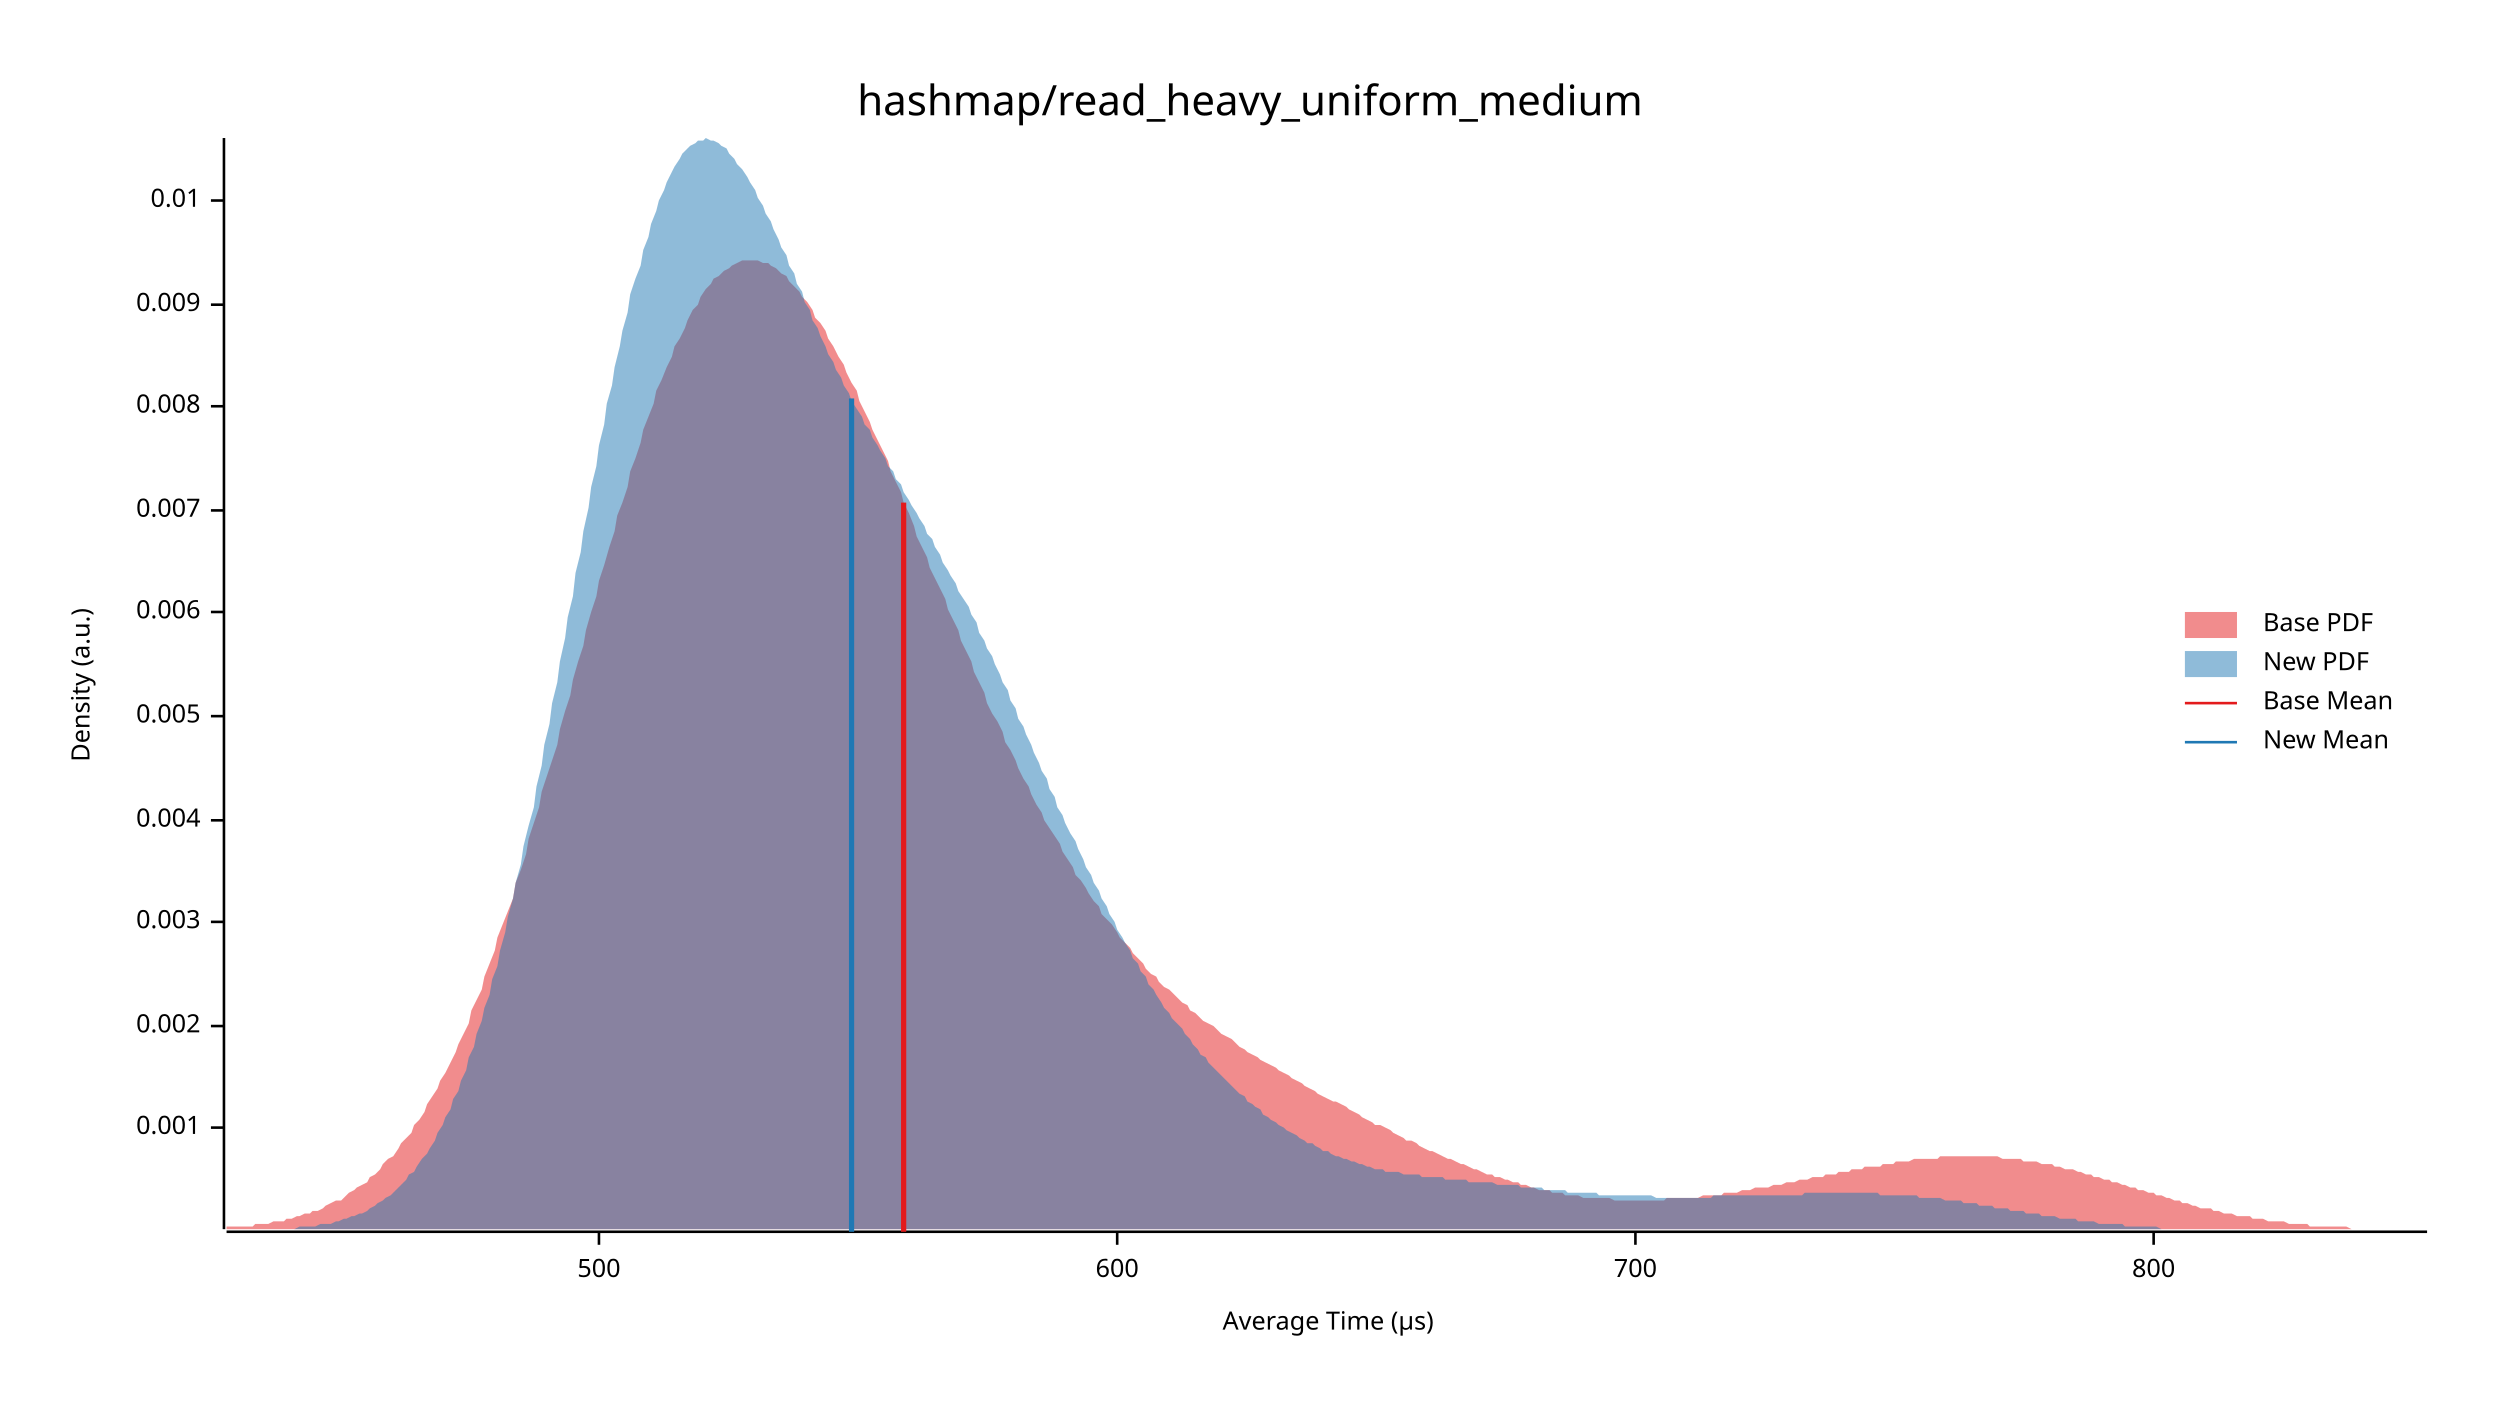
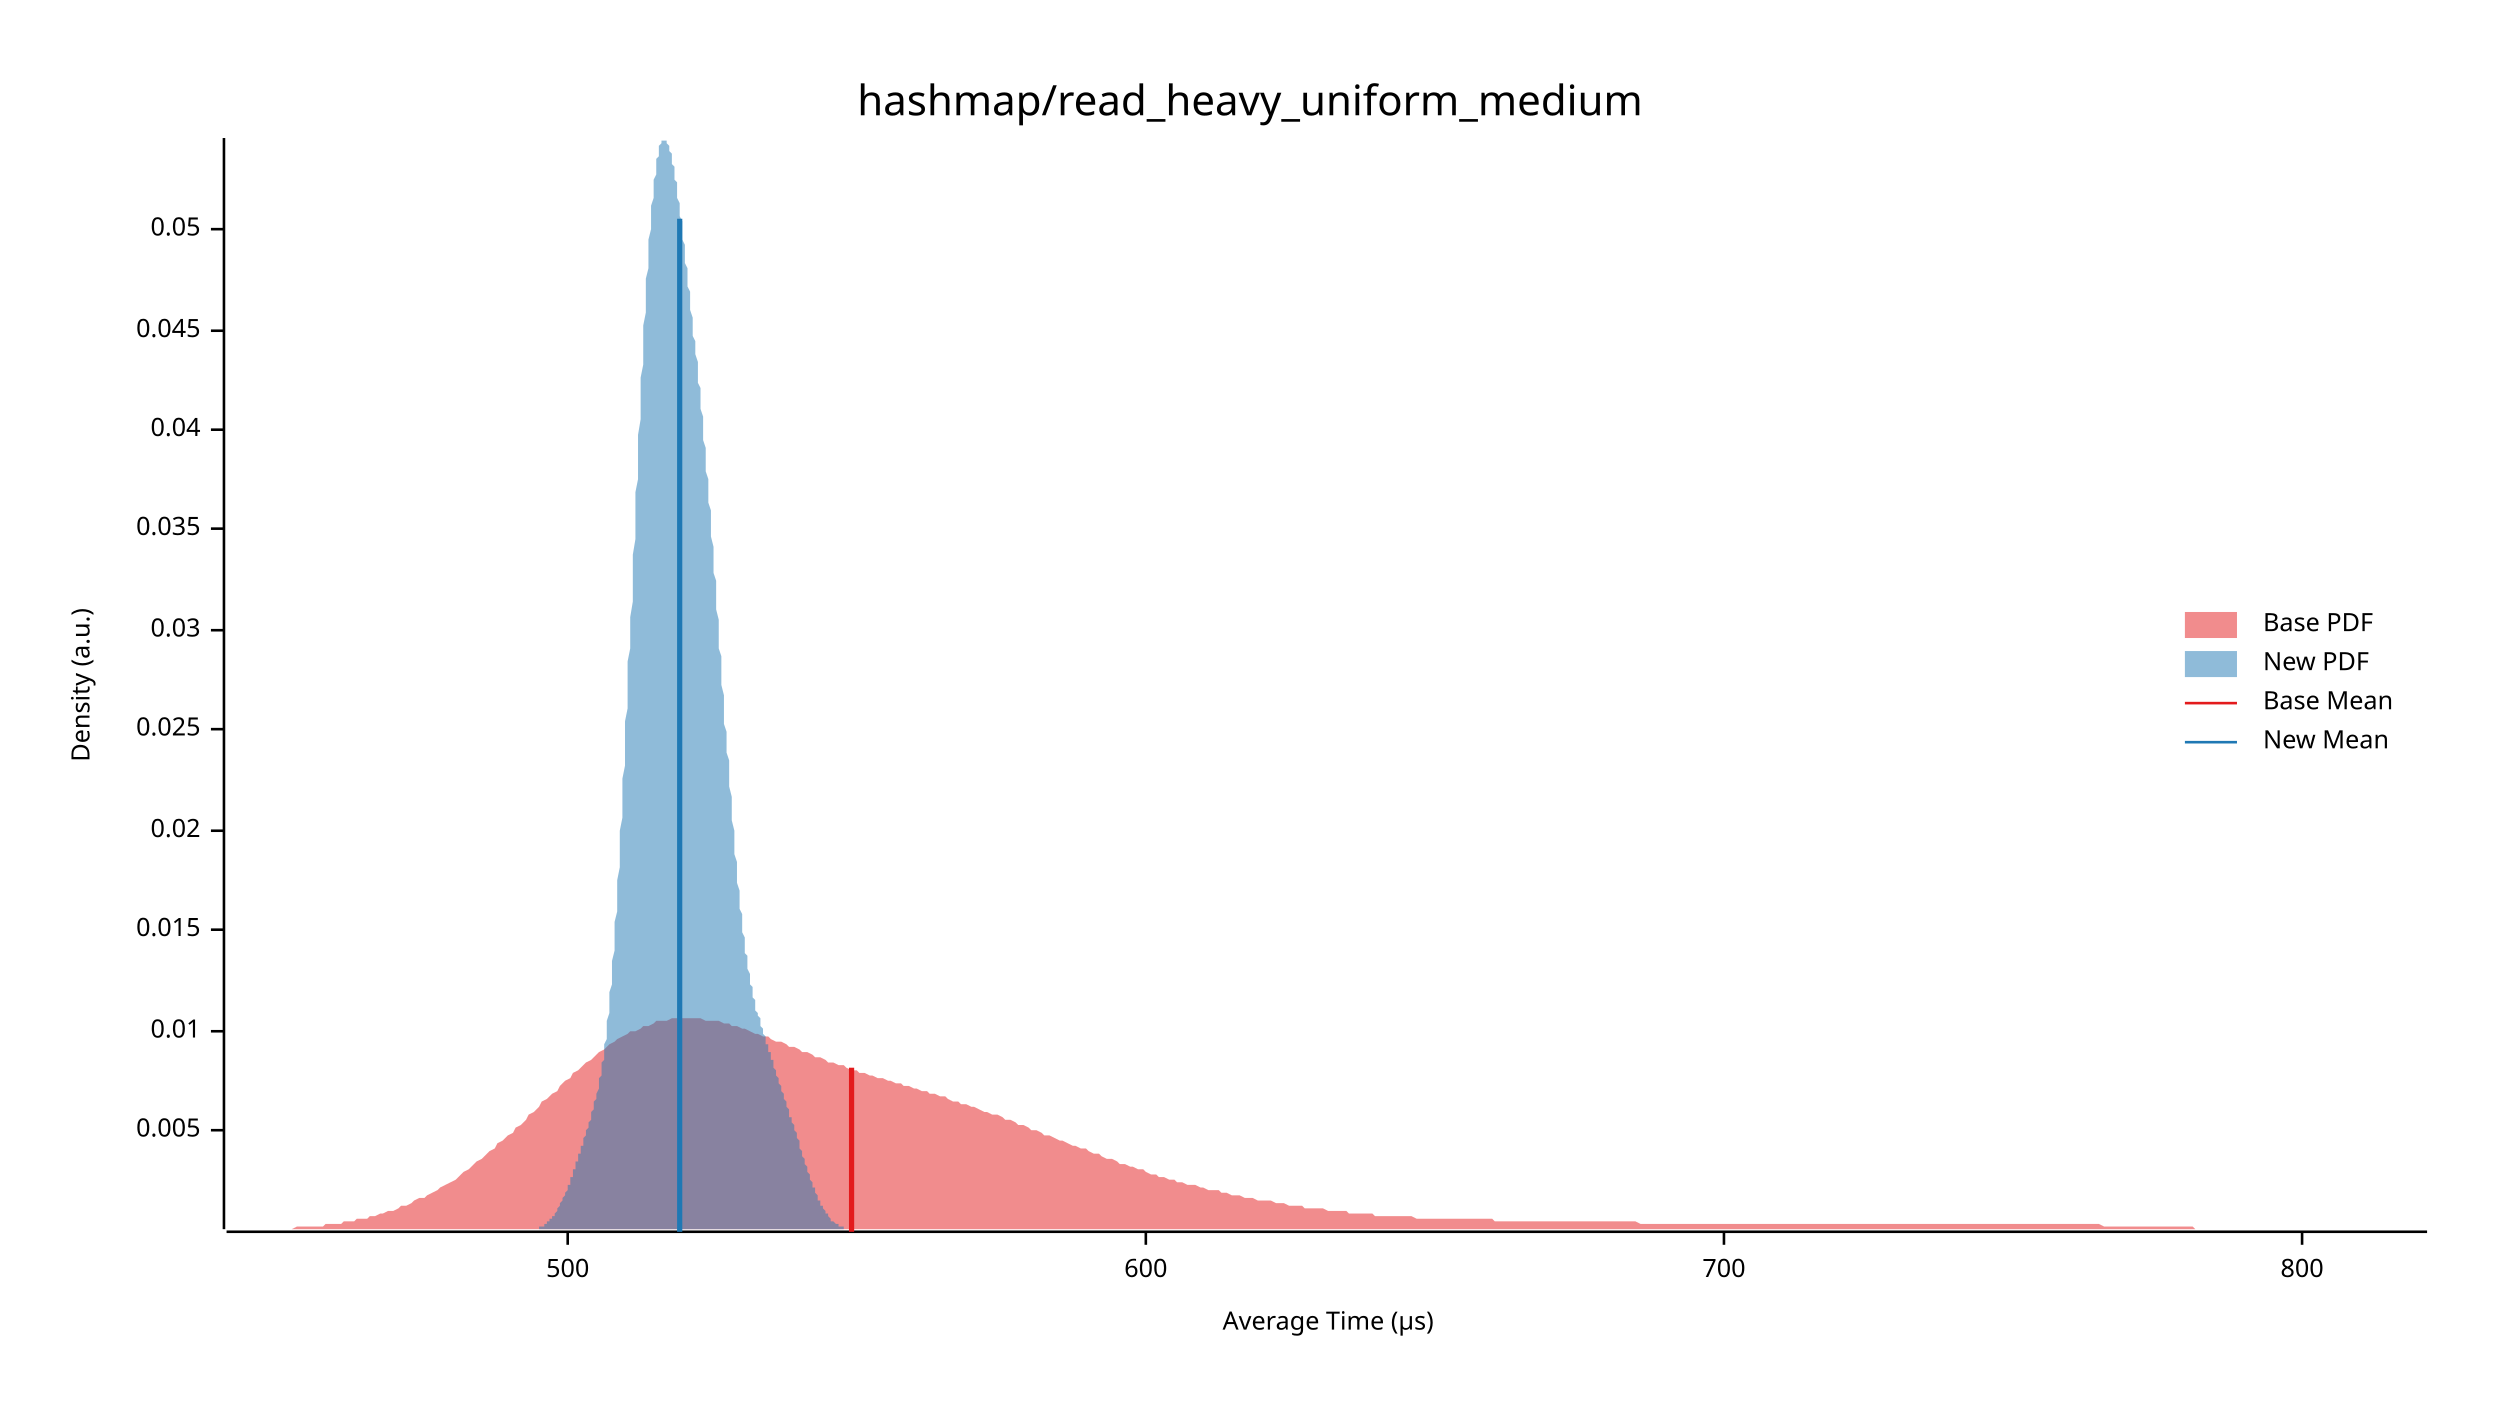
<svg xmlns="http://www.w3.org/2000/svg" width="960" height="540" viewBox="0 0 960 540">
  <text x="480" y="32" dy="0.76em" text-anchor="middle" font-family="sans-serif" font-size="16.129" opacity="1" fill="#000000">
hashmap/read_heavy_uniform_medium
</text>
  <text x="27" y="263" dy="0.76em" text-anchor="middle" font-family="sans-serif" font-size="9.677" opacity="1" fill="#000000" transform="rotate(270, 27, 263)">
Density (a.u.)
</text>
  <text x="510" y="513" dy="-0.5ex" text-anchor="middle" font-family="sans-serif" font-size="9.677" opacity="1" fill="#000000">
Average Time (µs)
</text>
  <polyline fill="none" opacity="1" stroke="#000000" stroke-width="1" points="86,53 86,472 " />
-   <text x="77" y="433" dy="0.5ex" text-anchor="end" font-family="sans-serif" font-size="9.677" opacity="1" fill="#000000">
- 0.001
- </text>
-   <polyline fill="none" opacity="1" stroke="#000000" stroke-width="1" points="81,433 86,433 " />
-   <text x="77" y="394" dy="0.5ex" text-anchor="end" font-family="sans-serif" font-size="9.677" opacity="1" fill="#000000">
- 0.002
- </text>
-   <polyline fill="none" opacity="1" stroke="#000000" stroke-width="1" points="81,394 86,394 " />
-   <text x="77" y="354" dy="0.5ex" text-anchor="end" font-family="sans-serif" font-size="9.677" opacity="1" fill="#000000">
- 0.003
- </text>
-   <polyline fill="none" opacity="1" stroke="#000000" stroke-width="1" points="81,354 86,354 " />
-   <text x="77" y="315" dy="0.5ex" text-anchor="end" font-family="sans-serif" font-size="9.677" opacity="1" fill="#000000">
- 0.004
- </text>
-   <polyline fill="none" opacity="1" stroke="#000000" stroke-width="1" points="81,315 86,315 " />
-   <text x="77" y="275" dy="0.5ex" text-anchor="end" font-family="sans-serif" font-size="9.677" opacity="1" fill="#000000">
+   <text x="77" y="434" dy="0.5ex" text-anchor="end" font-family="sans-serif" font-size="9.677" opacity="1" fill="#000000">
0.005
</text>
-   <polyline fill="none" opacity="1" stroke="#000000" stroke-width="1" points="81,275 86,275 " />
-   <text x="77" y="235" dy="0.5ex" text-anchor="end" font-family="sans-serif" font-size="9.677" opacity="1" fill="#000000">
- 0.006
- </text>
-   <polyline fill="none" opacity="1" stroke="#000000" stroke-width="1" points="81,235 86,235 " />
-   <text x="77" y="196" dy="0.5ex" text-anchor="end" font-family="sans-serif" font-size="9.677" opacity="1" fill="#000000">
- 0.007
- </text>
-   <polyline fill="none" opacity="1" stroke="#000000" stroke-width="1" points="81,196 86,196 " />
-   <text x="77" y="156" dy="0.5ex" text-anchor="end" font-family="sans-serif" font-size="9.677" opacity="1" fill="#000000">
- 0.008
- </text>
-   <polyline fill="none" opacity="1" stroke="#000000" stroke-width="1" points="81,156 86,156 " />
-   <text x="77" y="117" dy="0.5ex" text-anchor="end" font-family="sans-serif" font-size="9.677" opacity="1" fill="#000000">
- 0.009
- </text>
-   <polyline fill="none" opacity="1" stroke="#000000" stroke-width="1" points="81,117 86,117 " />
-   <text x="77" y="77" dy="0.5ex" text-anchor="end" font-family="sans-serif" font-size="9.677" opacity="1" fill="#000000">
+   <polyline fill="none" opacity="1" stroke="#000000" stroke-width="1" points="81,434 86,434 " />
+   <text x="77" y="396" dy="0.5ex" text-anchor="end" font-family="sans-serif" font-size="9.677" opacity="1" fill="#000000">
0.01
</text>
-   <polyline fill="none" opacity="1" stroke="#000000" stroke-width="1" points="81,77 86,77 " />
+   <polyline fill="none" opacity="1" stroke="#000000" stroke-width="1" points="81,396 86,396 " />
+   <text x="77" y="357" dy="0.5ex" text-anchor="end" font-family="sans-serif" font-size="9.677" opacity="1" fill="#000000">
+ 0.015
+ </text>
+   <polyline fill="none" opacity="1" stroke="#000000" stroke-width="1" points="81,357 86,357 " />
+   <text x="77" y="319" dy="0.5ex" text-anchor="end" font-family="sans-serif" font-size="9.677" opacity="1" fill="#000000">
+ 0.02
+ </text>
+   <polyline fill="none" opacity="1" stroke="#000000" stroke-width="1" points="81,319 86,319 " />
+   <text x="77" y="280" dy="0.5ex" text-anchor="end" font-family="sans-serif" font-size="9.677" opacity="1" fill="#000000">
+ 0.025
+ </text>
+   <polyline fill="none" opacity="1" stroke="#000000" stroke-width="1" points="81,280 86,280 " />
+   <text x="77" y="242" dy="0.5ex" text-anchor="end" font-family="sans-serif" font-size="9.677" opacity="1" fill="#000000">
+ 0.03
+ </text>
+   <polyline fill="none" opacity="1" stroke="#000000" stroke-width="1" points="81,242 86,242 " />
+   <text x="77" y="203" dy="0.5ex" text-anchor="end" font-family="sans-serif" font-size="9.677" opacity="1" fill="#000000">
+ 0.035
+ </text>
+   <polyline fill="none" opacity="1" stroke="#000000" stroke-width="1" points="81,203 86,203 " />
+   <text x="77" y="165" dy="0.5ex" text-anchor="end" font-family="sans-serif" font-size="9.677" opacity="1" fill="#000000">
+ 0.04
+ </text>
+   <polyline fill="none" opacity="1" stroke="#000000" stroke-width="1" points="81,165 86,165 " />
+   <text x="77" y="127" dy="0.5ex" text-anchor="end" font-family="sans-serif" font-size="9.677" opacity="1" fill="#000000">
+ 0.045
+ </text>
+   <polyline fill="none" opacity="1" stroke="#000000" stroke-width="1" points="81,127 86,127 " />
+   <text x="77" y="88" dy="0.5ex" text-anchor="end" font-family="sans-serif" font-size="9.677" opacity="1" fill="#000000">
+ 0.05
+ </text>
+   <polyline fill="none" opacity="1" stroke="#000000" stroke-width="1" points="81,88 86,88 " />
  <polyline fill="none" opacity="1" stroke="#000000" stroke-width="1" points="87,473 932,473 " />
-   <text x="230" y="483" dy="0.76em" text-anchor="middle" font-family="sans-serif" font-size="9.677" opacity="1" fill="#000000">
+   <text x="218" y="483" dy="0.76em" text-anchor="middle" font-family="sans-serif" font-size="9.677" opacity="1" fill="#000000">
500
</text>
-   <polyline fill="none" opacity="1" stroke="#000000" stroke-width="1" points="230,473 230,478 " />
-   <text x="429" y="483" dy="0.76em" text-anchor="middle" font-family="sans-serif" font-size="9.677" opacity="1" fill="#000000">
+   <polyline fill="none" opacity="1" stroke="#000000" stroke-width="1" points="218,473 218,478 " />
+   <text x="440" y="483" dy="0.76em" text-anchor="middle" font-family="sans-serif" font-size="9.677" opacity="1" fill="#000000">
600
</text>
-   <polyline fill="none" opacity="1" stroke="#000000" stroke-width="1" points="429,473 429,478 " />
-   <text x="628" y="483" dy="0.76em" text-anchor="middle" font-family="sans-serif" font-size="9.677" opacity="1" fill="#000000">
+   <polyline fill="none" opacity="1" stroke="#000000" stroke-width="1" points="440,473 440,478 " />
+   <text x="662" y="483" dy="0.76em" text-anchor="middle" font-family="sans-serif" font-size="9.677" opacity="1" fill="#000000">
700
</text>
-   <polyline fill="none" opacity="1" stroke="#000000" stroke-width="1" points="628,473 628,478 " />
-   <text x="827" y="483" dy="0.76em" text-anchor="middle" font-family="sans-serif" font-size="9.677" opacity="1" fill="#000000">
+   <polyline fill="none" opacity="1" stroke="#000000" stroke-width="1" points="662,473 662,478 " />
+   <text x="884" y="483" dy="0.76em" text-anchor="middle" font-family="sans-serif" font-size="9.677" opacity="1" fill="#000000">
800
</text>
-   <polyline fill="none" opacity="1" stroke="#000000" stroke-width="1" points="827,473 827,478 " />
-   <polygon opacity="0.5" fill="#E31A1C" points="87,471 88,471 90,471 92,471 93,471 95,471 97,471 98,470 100,470 102,470 103,470 105,469 107,469 109,469 110,468 112,468 114,467 115,467 117,466 119,466 120,465 122,465 124,464 125,463 127,462 129,461 131,461 132,460 134,458 136,457 137,456 139,455 141,454 142,452 144,451 146,449 147,447 149,445 151,444 153,441 154,439 156,437 158,435 159,432 161,430 163,427 164,424 166,421 168,418 169,415 171,412 173,408 175,404 176,401 178,397 180,393 181,388 183,384 185,380 186,375 188,370 190,365 191,360 193,355 195,350 197,345 198,339 200,334 202,328 203,322 205,316 207,310 208,304 210,298 212,292 214,286 215,280 217,273 219,267 220,261 222,254 224,248 225,242 227,235 229,229 230,223 232,217 234,210 236,204 237,198 239,193 241,187 242,181 244,176 246,170 247,165 249,160 251,155 252,150 254,146 256,141 258,137 259,133 261,130 263,126 264,123 266,119 268,117 269,114 271,111 273,109 274,107 276,106 278,104 280,103 281,102 283,101 285,100 286,100 288,100 290,100 291,100 293,101 295,101 296,102 298,103 300,105 302,106 303,108 305,110 307,112 308,114 310,116 312,119 313,122 315,124 317,127 318,130 320,133 322,137 324,140 325,143 327,147 329,150 330,154 332,158 334,162 335,165 337,169 339,173 341,177 342,181 344,185 346,189 347,193 349,197 351,202 352,206 354,210 356,214 357,218 359,222 361,226 363,230 364,234 366,238 368,242 369,246 371,250 373,254 374,258 376,262 378,266 379,270 381,274 383,277 385,281 386,285 388,288 390,292 391,295 393,299 395,302 396,305 398,309 400,312 401,315 403,318 405,321 407,324 408,327 410,330 412,333 413,336 415,338 417,341 418,343 420,346 422,348 423,351 425,353 427,355 429,358 430,360 432,362 434,364 435,366 437,368 439,370 440,372 442,374 444,375 445,377 447,379 449,380 451,382 452,383 454,385 456,386 457,388 459,389 461,391 462,392 464,393 466,394 468,396 469,397 471,398 473,399 474,400 476,402 478,403 479,404 481,405 483,406 484,407 486,408 488,409 490,410 491,411 493,412 495,413 496,414 498,415 500,416 501,417 503,418 505,419 506,420 508,421 510,422 512,423 513,423 515,424 517,425 518,426 520,427 522,428 523,429 525,430 527,431 528,432 530,432 532,433 534,434 535,435 537,436 539,437 540,438 542,438 544,439 545,440 547,441 549,442 550,442 552,443 554,444 556,445 557,445 559,446 561,447 562,447 564,448 566,449 567,449 569,450 571,451 573,451 574,452 576,452 578,453 579,453 581,454 583,454 584,455 586,455 588,456 589,456 591,457 593,457 595,457 596,458 598,458 600,458 601,459 603,459 605,459 606,459 608,460 610,460 611,460 613,460 615,460 617,460 618,460 620,461 622,461 623,461 625,461 627,461 628,461 630,461 632,461 633,461 635,461 637,461 639,461 640,460 642,460 644,460 645,460 647,460 649,460 650,460 652,460 654,459 655,459 657,459 659,459 661,459 662,458 664,458 666,458 667,458 669,457 671,457 672,457 674,456 676,456 677,456 679,456 681,455 683,455 684,455 686,454 688,454 689,454 691,453 693,453 694,453 696,452 698,452 700,452 701,451 703,451 705,451 706,450 708,450 710,450 711,449 713,449 715,449 716,448 718,448 720,448 722,448 723,447 725,447 727,447 728,446 730,446 732,446 733,446 735,445 737,445 738,445 740,445 742,445 744,445 745,444 747,444 749,444 750,444 752,444 754,444 755,444 757,444 759,444 760,444 762,444 764,444 766,444 767,444 769,445 771,445 772,445 774,445 776,445 777,446 779,446 781,446 782,446 784,447 786,447 788,447 789,448 791,448 793,449 794,449 796,449 798,450 799,450 801,451 803,451 804,452 806,452 808,453 810,453 811,454 813,454 815,455 816,455 818,456 820,456 821,457 823,457 825,458 827,458 828,459 830,459 832,460 833,460 835,461 837,461 838,462 840,462 842,463 843,463 845,464 847,464 849,464 850,465 852,465 854,466 855,466 857,466 859,467 860,467 862,467 864,467 865,468 867,468 869,468 871,469 872,469 874,469 876,469 877,469 879,470 881,470 882,470 884,470 886,470 887,471 889,471 891,471 893,471 894,471 896,471 898,471 899,471 901,471 903,472 904,472 906,472 908,472 909,472 911,472 913,472 915,472 916,472 918,472 920,472 921,472 923,472 925,472 926,472 928,472 930,472 932,472 932,472 87,472 " />
-   <polygon opacity="0.5" fill="#1F78B4" points="112,472 113,472 115,471 116,471 118,471 120,471 121,471 123,470 124,470 126,470 127,470 129,469 130,469 132,468 133,468 135,467 136,467 138,466 139,466 141,465 142,464 144,463 145,462 147,461 148,460 150,459 151,458 153,456 154,455 156,453 157,451 159,450 160,448 162,445 164,443 165,441 167,438 168,435 170,432 171,429 173,426 174,422 176,419 177,415 179,411 180,406 182,402 183,397 185,392 186,387 188,382 189,376 191,371 192,365 194,358 195,352 197,345 198,339 200,332 201,325 203,317 205,310 206,302 208,294 209,286 211,278 212,270 214,262 215,254 217,245 218,237 220,229 221,220 223,212 224,204 226,195 227,187 229,179 230,171 232,163 233,155 235,148 236,141 238,133 239,127 241,120 242,113 244,107 246,102 247,96 249,91 250,86 252,81 253,77 255,73 256,70 258,66 259,64 261,61 262,59 264,57 265,56 267,55 268,54 270,54 271,53 273,54 274,54 276,55 277,56 279,57 280,59 282,61 283,63 285,65 287,68 288,70 290,73 291,76 293,79 294,82 296,85 297,88 299,92 300,95 302,98 303,102 305,105 306,109 308,112 309,116 311,119 312,123 314,126 315,129 317,133 318,136 320,139 321,142 323,145 324,148 326,151 327,154 329,157 331,160 332,163 334,165 335,168 337,171 338,173 340,176 341,179 343,181 344,184 346,186 347,189 349,192 350,194 352,197 353,199 355,202 356,205 358,207 359,210 361,213 362,216 364,219 365,221 367,224 368,227 370,230 372,233 373,236 375,239 376,243 378,246 379,249 381,252 382,255 384,259 385,262 387,265 388,269 390,272 391,276 393,279 394,282 396,286 397,289 399,293 400,296 402,299 403,303 405,306 406,310 408,313 409,316 411,320 413,323 414,326 416,330 417,333 419,336 420,339 422,342 423,345 425,348 426,351 428,354 429,357 431,360 432,362 434,365 435,368 437,370 438,373 440,375 441,378 443,380 444,382 446,385 447,387 449,389 450,391 452,393 454,395 455,397 457,399 458,401 460,403 461,405 463,406 464,408 466,410 467,411 469,413 470,414 472,416 473,417 475,419 476,420 478,421 479,423 481,424 482,425 484,426 485,428 487,429 488,430 490,431 491,432 493,433 494,434 496,435 498,436 499,437 501,438 502,439 504,439 505,440 507,441 508,442 510,442 511,443 513,444 514,444 516,445 517,445 519,446 520,446 522,447 523,447 525,448 526,448 528,449 529,449 531,449 532,450 534,450 535,450 537,450 539,451 540,451 542,451 543,451 545,451 546,452 548,452 549,452 551,452 552,452 554,452 555,453 557,453 558,453 560,453 561,453 563,453 564,454 566,454 567,454 569,454 570,454 572,454 573,454 575,455 576,455 578,455 580,455 581,455 583,455 584,456 586,456 587,456 589,456 590,456 592,456 593,457 595,457 596,457 598,457 599,457 601,457 602,458 604,458 605,458 607,458 608,458 610,458 611,458 613,458 614,459 616,459 617,459 619,459 621,459 622,459 624,459 625,459 627,459 628,459 630,459 631,459 633,459 634,459 636,460 637,460 639,460 640,460 642,460 643,460 645,460 646,460 648,460 649,460 651,460 652,460 654,460 655,460 657,460 658,459 660,459 661,459 663,459 665,459 666,459 668,459 669,459 671,459 672,459 674,459 675,459 677,459 678,459 680,459 681,459 683,459 684,459 686,459 687,459 689,459 690,459 692,459 693,458 695,458 696,458 698,458 699,458 701,458 702,458 704,458 706,458 707,458 709,458 710,458 712,458 713,458 715,458 716,458 718,458 719,458 721,458 722,459 724,459 725,459 727,459 728,459 730,459 731,459 733,459 734,459 736,459 737,460 739,460 740,460 742,460 743,460 745,460 747,461 748,461 750,461 751,461 753,461 754,462 756,462 757,462 759,462 760,463 762,463 763,463 765,463 766,464 768,464 769,464 771,464 772,465 774,465 775,465 777,465 778,466 780,466 781,466 783,466 784,467 786,467 788,467 789,467 791,468 792,468 794,468 795,468 797,468 798,469 800,469 801,469 803,469 804,469 806,470 807,470 809,470 810,470 812,470 813,470 815,470 816,471 818,471 819,471 821,471 822,471 824,471 825,471 827,471 828,471 830,472 832,472 833,472 835,472 836,472 838,472 839,472 841,472 842,472 844,472 845,472 847,472 848,472 850,472 851,472 853,472 854,472 856,472 857,472 859,472 860,472 862,472 863,472 865,472 866,472 868,472 869,472 869,472 112,472 " />
-   <polyline fill="none" opacity="1" stroke="#E31A1C" stroke-width="2" points="347,473 347,193 " />
-   <polyline fill="none" opacity="1" stroke="#1F78B4" stroke-width="2" points="327,473 327,153 " />
+   <polyline fill="none" opacity="1" stroke="#000000" stroke-width="1" points="884,473 884,478 " />
+   <polygon opacity="0.5" fill="#E31A1C" points="87,472 88,472 90,472 92,472 93,472 95,472 97,472 98,472 100,472 102,472 103,472 105,472 107,472 109,472 110,472 112,472 114,471 115,471 117,471 119,471 120,471 122,471 124,471 125,470 127,470 129,470 131,470 132,469 134,469 136,469 137,468 139,468 141,468 142,467 144,467 146,466 147,466 149,465 151,465 153,464 154,463 156,463 158,462 159,461 161,460 163,460 164,459 166,458 168,457 169,456 171,455 173,454 175,453 176,452 178,450 180,449 181,448 183,446 185,445 186,444 188,442 190,441 191,439 193,438 195,436 197,435 198,433 200,432 202,430 203,428 205,427 207,425 208,423 210,422 212,420 214,419 215,417 217,415 219,414 220,412 222,411 224,409 225,408 227,407 229,405 230,404 232,403 234,401 236,400 237,399 239,398 241,397 242,396 244,396 246,395 247,394 249,394 251,393 252,392 254,392 256,392 258,391 259,391 261,391 263,391 264,391 266,391 268,391 269,391 271,392 273,392 274,392 276,392 278,393 280,393 281,394 283,394 285,395 286,395 288,396 290,397 291,397 293,398 295,398 296,399 298,400 300,400 302,401 303,402 305,402 307,403 308,404 310,404 312,405 313,406 315,406 317,407 318,408 320,408 322,409 324,409 325,410 327,411 329,411 330,412 332,412 334,413 335,413 337,414 339,414 341,415 342,415 344,416 346,416 347,417 349,417 351,418 352,418 354,419 356,419 357,420 359,420 361,421 363,421 364,422 366,423 368,423 369,424 371,424 373,425 374,425 376,426 378,427 379,427 381,428 383,428 385,429 386,430 388,430 390,431 391,432 393,432 395,433 396,434 398,434 400,435 401,436 403,436 405,437 407,438 408,438 410,439 412,440 413,440 415,441 417,441 418,442 420,443 422,443 423,444 425,445 427,445 429,446 430,447 432,447 434,448 435,448 437,449 439,449 440,450 442,451 444,451 445,452 447,452 449,453 451,453 452,454 454,454 456,455 457,455 459,455 461,456 462,456 464,457 466,457 468,457 469,458 471,458 473,459 474,459 476,459 478,460 479,460 481,460 483,461 484,461 486,461 488,461 490,462 491,462 493,462 495,463 496,463 498,463 500,463 501,464 503,464 505,464 506,464 508,464 510,465 512,465 513,465 515,465 517,465 518,466 520,466 522,466 523,466 525,466 527,466 528,467 530,467 532,467 534,467 535,467 537,467 539,467 540,467 542,467 544,468 545,468 547,468 549,468 550,468 552,468 554,468 556,468 557,468 559,468 561,468 562,468 564,468 566,468 567,468 569,468 571,468 573,468 574,469 576,469 578,469 579,469 581,469 583,469 584,469 586,469 588,469 589,469 591,469 593,469 595,469 596,469 598,469 600,469 601,469 603,469 605,469 606,469 608,469 610,469 611,469 613,469 615,469 617,469 618,469 620,469 622,469 623,469 625,469 627,469 628,469 630,470 632,470 633,470 635,470 637,470 639,470 640,470 642,470 644,470 645,470 647,470 649,470 650,470 652,470 654,470 655,470 657,470 659,470 661,470 662,470 664,470 666,470 667,470 669,470 671,470 672,470 674,470 676,470 677,470 679,470 681,470 683,470 684,470 686,470 688,470 689,470 691,470 693,470 694,470 696,470 698,470 700,470 701,470 703,470 705,470 706,470 708,470 710,470 711,470 713,470 715,470 716,470 718,470 720,470 722,470 723,470 725,470 727,470 728,470 730,470 732,470 733,470 735,470 737,470 738,470 740,470 742,470 744,470 745,470 747,470 749,470 750,470 752,470 754,470 755,470 757,470 759,470 760,470 762,470 764,470 766,470 767,470 769,470 771,470 772,470 774,470 776,470 777,470 779,470 781,470 782,470 784,470 786,470 788,470 789,470 791,470 793,470 794,470 796,470 798,470 799,470 801,470 803,470 804,470 806,470 808,471 810,471 811,471 813,471 815,471 816,471 818,471 820,471 821,471 823,471 825,471 827,471 828,471 830,471 832,471 833,471 835,471 837,471 838,471 840,471 842,471 843,472 845,472 847,472 849,472 850,472 852,472 854,472 855,472 857,472 859,472 860,472 862,472 864,472 865,472 867,472 869,472 871,472 872,472 874,472 876,472 877,472 879,472 881,472 882,472 884,472 886,472 887,472 889,472 891,472 893,472 894,472 896,472 898,472 899,472 901,472 903,472 904,472 906,472 908,472 909,472 911,472 913,472 915,472 916,472 918,472 920,472 921,472 923,472 925,472 926,472 928,472 930,472 932,472 932,472 87,472 " />
+   <polygon opacity="0.5" fill="#1F78B4" points="202,472 202,472 202,472 202,472 203,472 203,472 203,472 203,472 204,472 204,472 204,472 204,472 205,472 205,472 205,472 206,472 206,472 206,472 206,472 207,472 207,472 207,471 207,471 208,471 208,471 208,471 208,471 209,471 209,471 209,470 209,470 210,470 210,470 210,470 210,469 211,469 211,469 211,469 211,468 212,468 212,468 212,467 212,467 213,467 213,466 213,466 213,466 214,465 214,465 214,464 214,464 215,463 215,463 215,462 215,462 216,461 216,461 216,460 216,460 217,459 217,458 217,458 218,457 218,457 218,456 218,455 219,455 219,454 219,453 219,452 220,452 220,451 220,450 220,449 221,449 221,448 221,447 221,446 222,446 222,445 222,444 222,443 223,443 223,442 223,441 223,440 224,440 224,439 224,438 224,437 225,436 225,436 225,435 225,434 226,433 226,432 226,432 226,431 227,430 227,429 227,428 227,427 228,426 228,425 228,424 228,423 229,422 229,421 229,420 230,418 230,417 230,416 230,414 231,413 231,411 231,410 231,408 232,407 232,405 232,403 232,401 233,399 233,397 233,394 233,392 234,389 234,387 234,384 234,381 235,378 235,375 235,372 235,369 236,365 236,362 236,358 236,354 237,350 237,346 237,342 237,338 238,333 238,329 238,324 238,319 239,314 239,309 239,304 239,299 240,294 240,288 240,283 240,277 241,272 241,266 241,260 241,254 242,249 242,243 242,237 243,231 243,225 243,219 243,213 244,207 244,201 244,195 244,189 245,184 245,178 245,172 245,167 246,161 246,156 246,150 246,145 247,140 247,135 247,130 247,125 248,120 248,116 248,111 248,107 249,103 249,99 249,95 249,92 250,88 250,85 250,82 250,79 251,76 251,73 251,71 251,69 252,67 252,65 252,63 252,61 253,60 253,58 253,57 253,56 254,55 254,55 254,54 255,54 255,54 255,53 255,54 256,54 256,54 256,54 256,55 257,56 257,56 257,57 257,58 258,59 258,60 258,61 258,63 259,64 259,66 259,67 259,69 260,70 260,72 260,74 260,76 261,78 261,79 261,81 261,83 262,85 262,88 262,90 262,92 263,94 263,96 263,98 263,101 264,103 264,105 264,107 264,110 265,112 265,114 265,117 265,119 266,122 266,124 266,126 266,129 267,131 267,134 267,136 268,139 268,141 268,144 268,147 269,149 269,152 269,155 269,157 270,160 270,163 270,166 270,169 271,172 271,175 271,178 271,181 272,184 272,187 272,190 272,193 273,196 273,200 273,203 273,206 274,210 274,213 274,216 274,220 275,223 275,227 275,231 275,234 276,238 276,241 276,245 276,249 277,252 277,256 277,260 277,263 278,267 278,271 278,274 278,278 279,281 279,285 279,289 280,292 280,296 280,299 280,302 281,306 281,309 281,312 281,315 282,319 282,322 282,325 282,328 283,331 283,333 283,336 283,339 284,342 284,344 284,347 284,349 285,351 285,354 285,356 285,358 286,360 286,362 286,364 286,366 287,367 287,369 287,371 287,372 288,374 288,375 288,377 288,378 289,379 289,381 289,382 289,383 290,384 290,385 290,386 290,388 291,389 291,389 291,390 292,391 292,392 292,393 292,394 293,395 293,396 293,397 293,397 294,398 294,399 294,400 294,401 295,401 295,402 295,403 295,404 296,404 296,405 296,406 296,407 297,407 297,408 297,409 297,410 298,411 298,411 298,412 298,413 299,414 299,414 299,415 299,416 300,417 300,418 300,418 300,419 301,420 301,421 301,421 301,422 302,423 302,424 302,425 302,425 303,426 303,427 303,428 303,429 304,429 304,430 304,431 305,432 305,433 305,433 305,434 306,435 306,436 306,437 306,437 307,438 307,439 307,440 307,441 308,442 308,442 308,443 308,444 309,445 309,445 309,446 309,447 310,448 310,449 310,449 310,450 311,451 311,452 311,452 311,453 312,454 312,454 312,455 312,456 313,456 313,457 313,458 313,458 314,459 314,460 314,460 314,461 315,461 315,462 315,462 315,463 316,463 316,464 316,464 317,465 317,465 317,466 317,466 318,466 318,467 318,467 318,467 319,468 319,468 319,468 319,469 320,469 320,469 320,469 320,469 321,470 321,470 321,470 321,470 322,470 322,471 322,471 322,471 323,471 323,471 323,471 323,471 324,471 324,472 324,472 324,472 325,472 325,472 325,472 325,472 326,472 326,472 326,472 326,472 327,472 327,472 327,472 327,472 328,472 328,472 328,472 328,472 329,472 329,472 329,472 202,472 " />
+   <polyline fill="none" opacity="1" stroke="#E31A1C" stroke-width="2" points="327,473 327,410 " />
+   <polyline fill="none" opacity="1" stroke="#1F78B4" stroke-width="2" points="261,473 261,84 " />
  <text x="869" y="235" dy="0.76em" text-anchor="start" font-family="sans-serif" font-size="9.677" opacity="1" fill="#000000">
Base PDF
</text>
  <text x="869" y="250" dy="0.76em" text-anchor="start" font-family="sans-serif" font-size="9.677" opacity="1" fill="#000000">
New PDF
</text>
  <text x="869" y="265" dy="0.76em" text-anchor="start" font-family="sans-serif" font-size="9.677" opacity="1" fill="#000000">
Base Mean
</text>
  <text x="869" y="280" dy="0.76em" text-anchor="start" font-family="sans-serif" font-size="9.677" opacity="1" fill="#000000">
New Mean
</text>
  <rect x="839" y="235" width="20" height="10" opacity="0.5" fill="#E31A1C" stroke="none" />
  <rect x="839" y="250" width="20" height="10" opacity="0.5" fill="#1F78B4" stroke="none" />
  <polyline fill="none" opacity="1" stroke="#E31A1C" stroke-width="1" points="839,270 859,270 " />
  <polyline fill="none" opacity="1" stroke="#1F78B4" stroke-width="1" points="839,285 859,285 " />
</svg>
